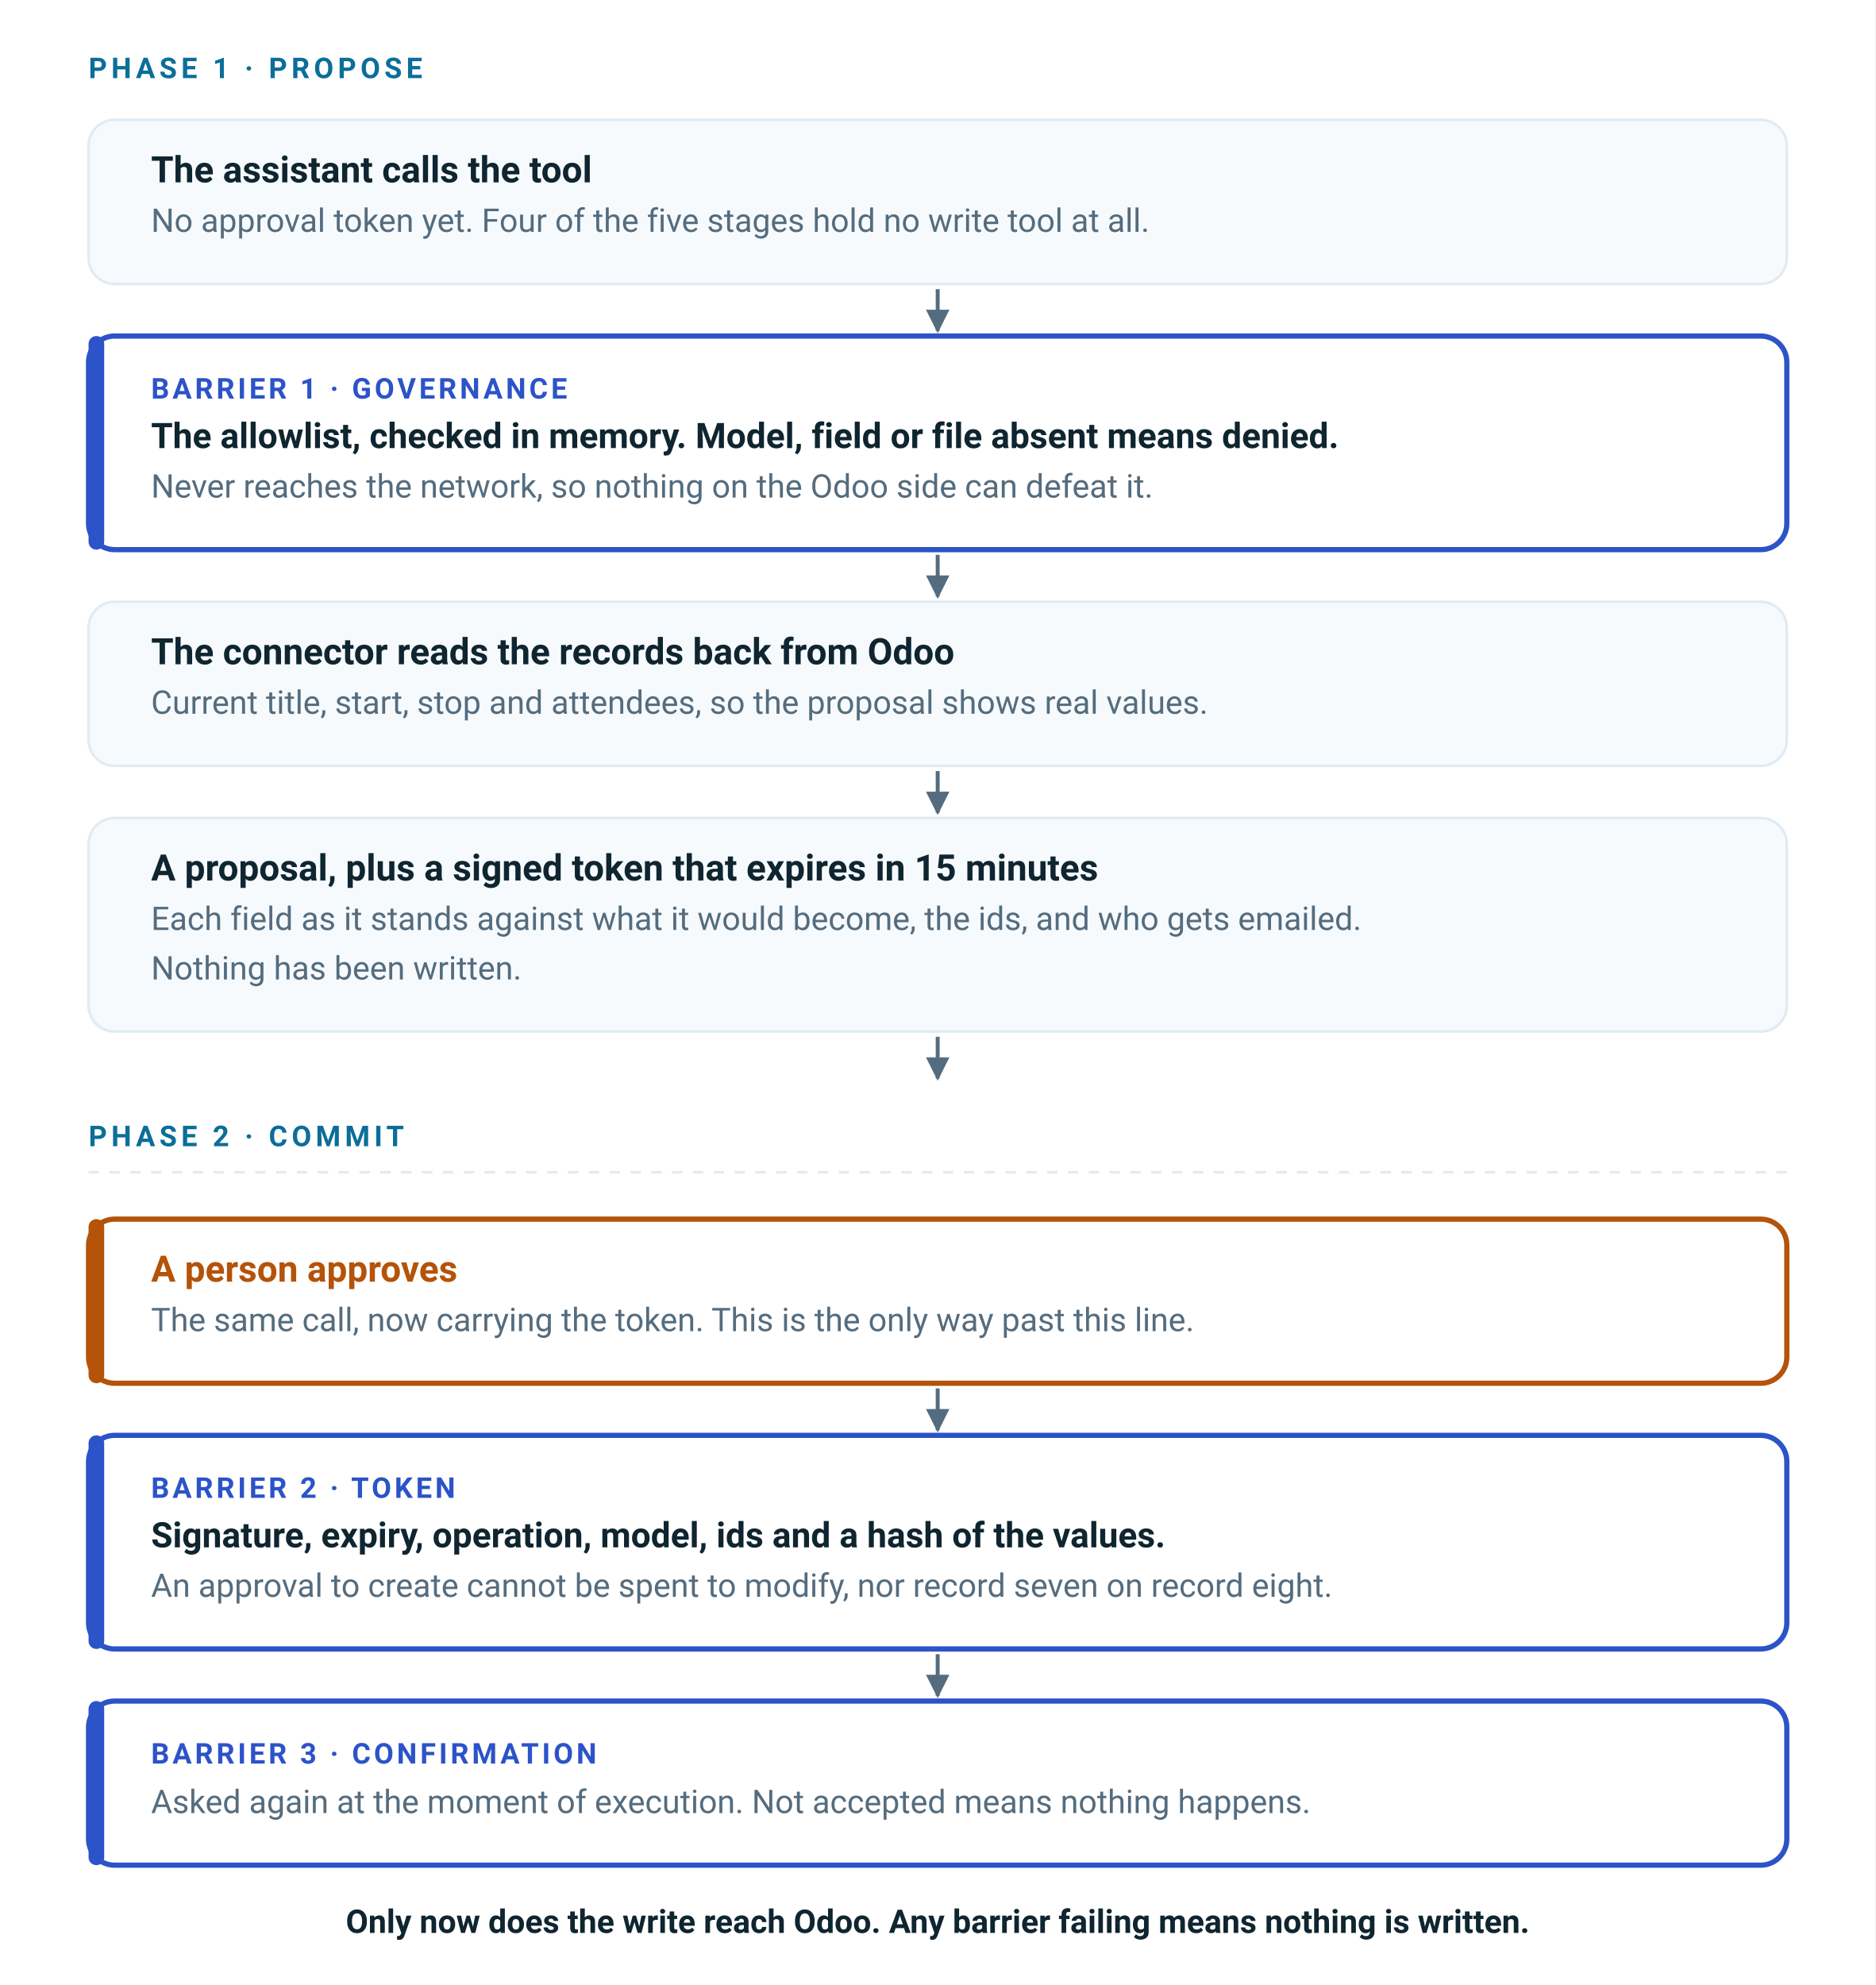
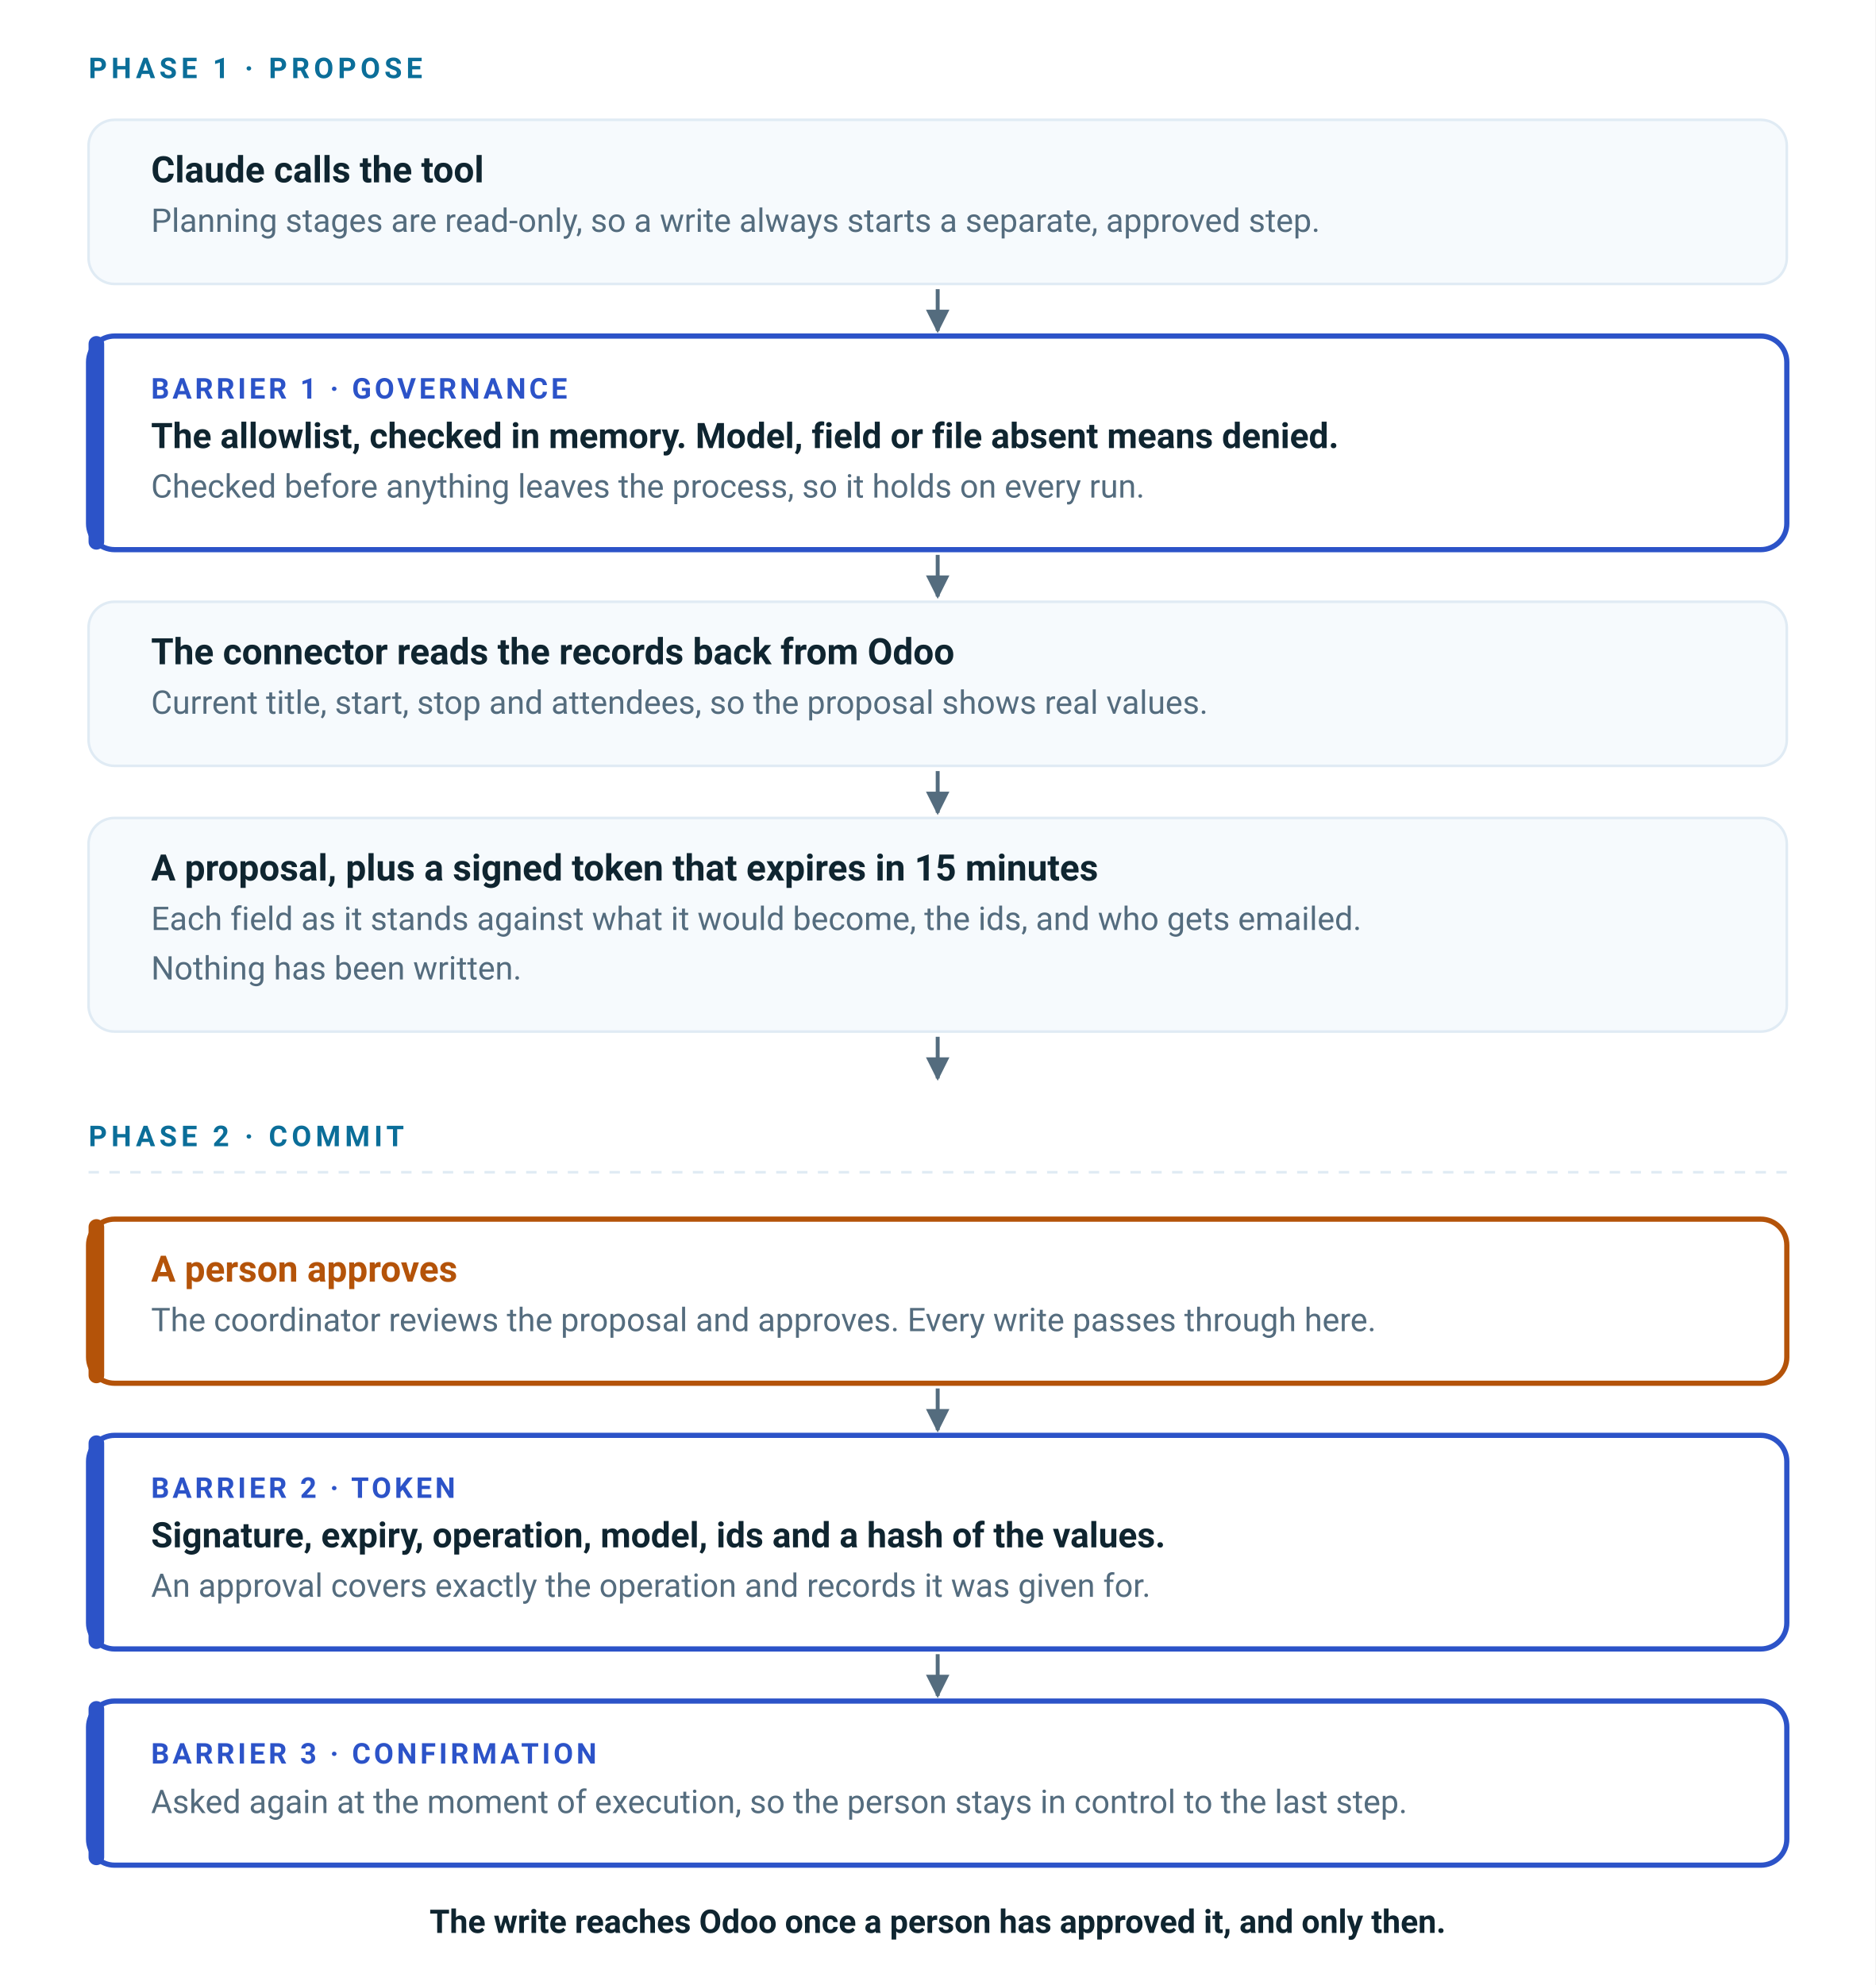
<svg xmlns="http://www.w3.org/2000/svg" viewBox="0 0 720 762" width="720" height="762" role="img" aria-labelledby="wg-title wg-desc" font-family="ui-sans-serif, system-ui, -apple-system, Segoe UI, Roboto, Helvetica, Arial, sans-serif">
  <defs>
    <marker id="wg-arrow" viewBox="0 0 10 10" refX="9" refY="5" markerWidth="6" markerHeight="6" orient="auto-start-reverse">
      <path d="M0 0 L10 5 L0 10 z" fill="#546C7E" />
    </marker>
  </defs>
  <rect width="720" height="762" fill="#FFFFFF" />
  <text x="34" y="30" font-size="11" font-weight="700" letter-spacing="1.6" fill="#0B6E99">PHASE 1 · PROPOSE</text>
  <rect x="34" y="46" width="652" height="63" rx="10" fill="#F6FAFD" stroke="#E0EBF4" stroke-width="1" />
-   <text x="58" y="70" font-size="14" font-weight="600" fill="#0F2530">The assistant calls the tool</text>
-   <text x="58" y="89" font-size="12.5" fill="#546C7E">No approval token yet. Four of the five stages hold no write tool at all.</text>
+   <text x="58" y="70" font-size="14" font-weight="600" fill="#0F2530">Claude calls the tool</text>
+   <text x="58" y="89" font-size="12.5" fill="#546C7E">Planning stages are read-only, so a write always starts a separate, approved step.</text>
  <line x1="360" y1="111" x2="360" y2="127" stroke="#546C7E" stroke-width="1.5" marker-end="url(#wg-arrow)" />
  <rect x="34" y="129" width="652" height="82" rx="10" fill="#FFFFFF" stroke="#2C53C8" stroke-width="2" />
  <rect x="34" y="129" width="6" height="82" rx="3" fill="#2C53C8" />
  <text x="58" y="153" font-size="11" font-weight="700" letter-spacing="1.2" fill="#2C53C8">BARRIER 1 · GOVERNANCE</text>
  <text x="58" y="172" font-size="13.5" font-weight="600" fill="#0F2530">The allowlist, checked in memory. Model, field or file absent means denied.</text>
-   <text x="58" y="191" font-size="12.5" fill="#546C7E">Never reaches the network, so nothing on the Odoo side can defeat it.</text>
+   <text x="58" y="191" font-size="12.5" fill="#546C7E">Checked before anything leaves the process, so it holds on every run.</text>
  <line x1="360" y1="213" x2="360" y2="229" stroke="#546C7E" stroke-width="1.5" marker-end="url(#wg-arrow)" />
  <rect x="34" y="231" width="652" height="63" rx="10" fill="#F6FAFD" stroke="#E0EBF4" stroke-width="1" />
  <text x="58" y="255" font-size="14" font-weight="600" fill="#0F2530">The connector reads the records back from Odoo</text>
  <text x="58" y="274" font-size="12.5" fill="#546C7E">Current title, start, stop and attendees, so the proposal shows real values.</text>
  <line x1="360" y1="296" x2="360" y2="312" stroke="#546C7E" stroke-width="1.5" marker-end="url(#wg-arrow)" />
  <rect x="34" y="314" width="652" height="82" rx="10" fill="#F6FAFD" stroke="#E0EBF4" stroke-width="1" />
  <text x="58" y="338" font-size="14" font-weight="600" fill="#0F2530">A proposal, plus a signed token that expires in 15 minutes</text>
  <text x="58" y="357" font-size="12.5" fill="#546C7E">Each field as it stands against what it would become, the ids, and who gets emailed.</text>
  <text x="58" y="376" font-size="12.5" fill="#546C7E">Nothing has been written.</text>
  <line x1="360" y1="398" x2="360" y2="414" stroke="#546C7E" stroke-width="1.5" marker-end="url(#wg-arrow)" />
  <text x="34" y="440" font-size="11" font-weight="700" letter-spacing="1.6" fill="#0B6E99">PHASE 2 · COMMIT</text>
  <line x1="34" y1="450" x2="686" y2="450" stroke="#E0EBF4" stroke-width="1" stroke-dasharray="4 4" />
  <rect x="34" y="468" width="652" height="63" rx="10" fill="#FFFFFF" stroke="#B45309" stroke-width="2" />
  <rect x="34" y="468" width="6" height="63" rx="3" fill="#B45309" />
  <text x="58" y="492" font-size="14" font-weight="700" fill="#B45309">A person approves</text>
-   <text x="58" y="511" font-size="12.5" fill="#546C7E">The same call, now carrying the token. This is the only way past this line.</text>
+   <text x="58" y="511" font-size="12.5" fill="#546C7E">The coordinator reviews the proposal and approves. Every write passes through here.</text>
  <line x1="360" y1="533" x2="360" y2="549" stroke="#546C7E" stroke-width="1.5" marker-end="url(#wg-arrow)" />
  <rect x="34" y="551" width="652" height="82" rx="10" fill="#FFFFFF" stroke="#2C53C8" stroke-width="2" />
  <rect x="34" y="551" width="6" height="82" rx="3" fill="#2C53C8" />
  <text x="58" y="575" font-size="11" font-weight="700" letter-spacing="1.2" fill="#2C53C8">BARRIER 2 · TOKEN</text>
  <text x="58" y="594" font-size="13.5" font-weight="600" fill="#0F2530">Signature, expiry, operation, model, ids and a hash of the values.</text>
-   <text x="58" y="613" font-size="12.5" fill="#546C7E">An approval to create cannot be spent to modify, nor record seven on record eight.</text>
+   <text x="58" y="613" font-size="12.5" fill="#546C7E">An approval covers exactly the operation and records it was given for.</text>
  <line x1="360" y1="635" x2="360" y2="651" stroke="#546C7E" stroke-width="1.5" marker-end="url(#wg-arrow)" />
  <rect x="34" y="653" width="652" height="63" rx="10" fill="#FFFFFF" stroke="#2C53C8" stroke-width="2" />
  <rect x="34" y="653" width="6" height="63" rx="3" fill="#2C53C8" />
  <text x="58" y="677" font-size="11" font-weight="700" letter-spacing="1.2" fill="#2C53C8">BARRIER 3 · CONFIRMATION</text>
-   <text x="58" y="696" font-size="12.5" fill="#546C7E">Asked again at the moment of execution. Not accepted means nothing happens.</text>
-   <text x="360" y="742" font-size="12.5" font-weight="600" fill="#0F2530" text-anchor="middle">Only now does the write reach Odoo. Any barrier failing means nothing is written.</text>
+   <text x="58" y="696" font-size="12.5" fill="#546C7E">Asked again at the moment of execution, so the person stays in control to the last step.</text>
+   <text x="360" y="742" font-size="12.5" font-weight="600" fill="#0F2530" text-anchor="middle">The write reaches Odoo once a person has approved it, and only then.</text>
</svg>
